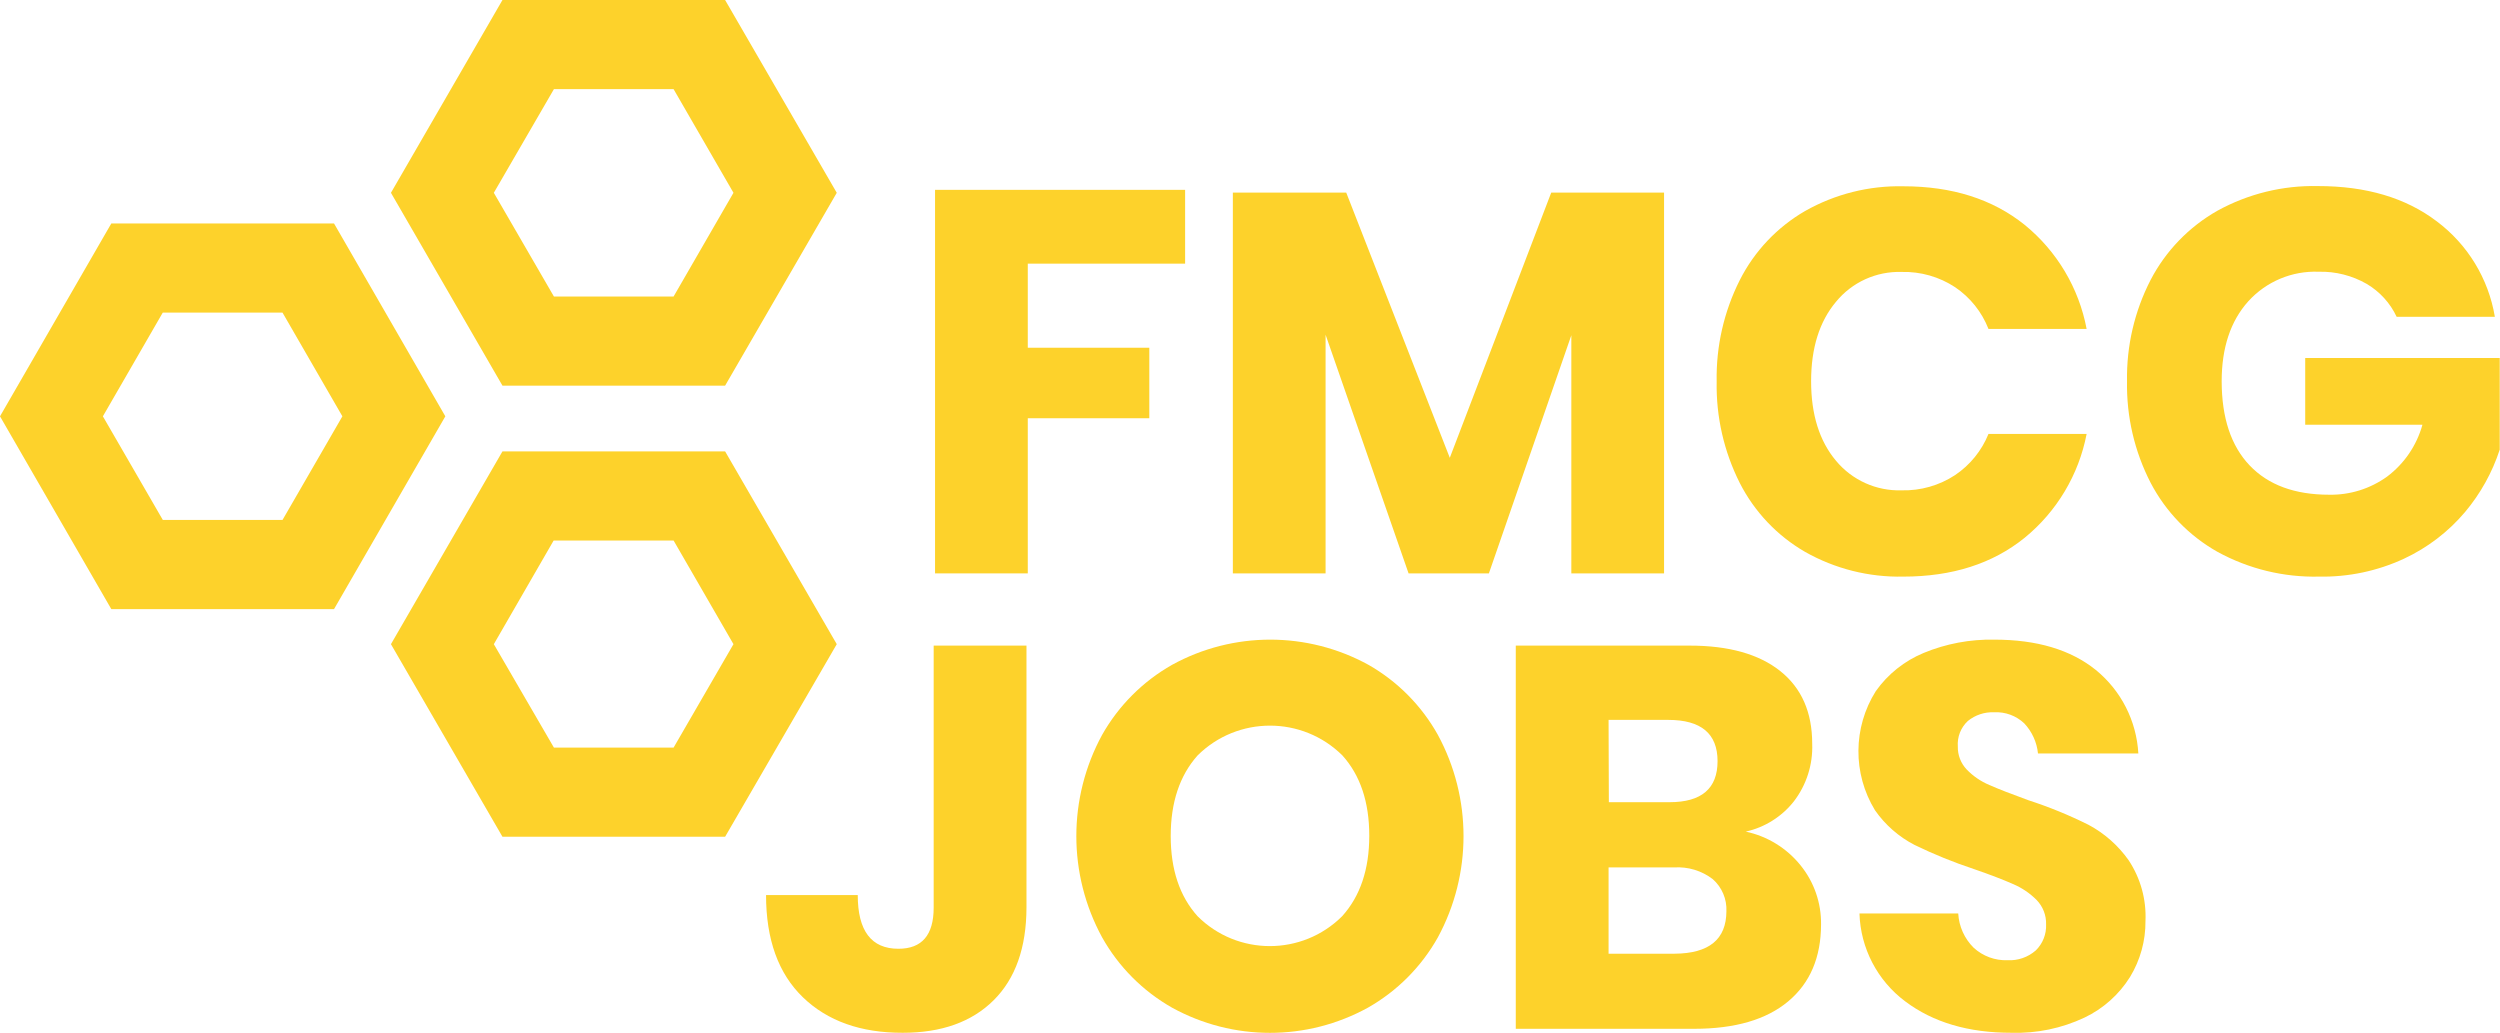
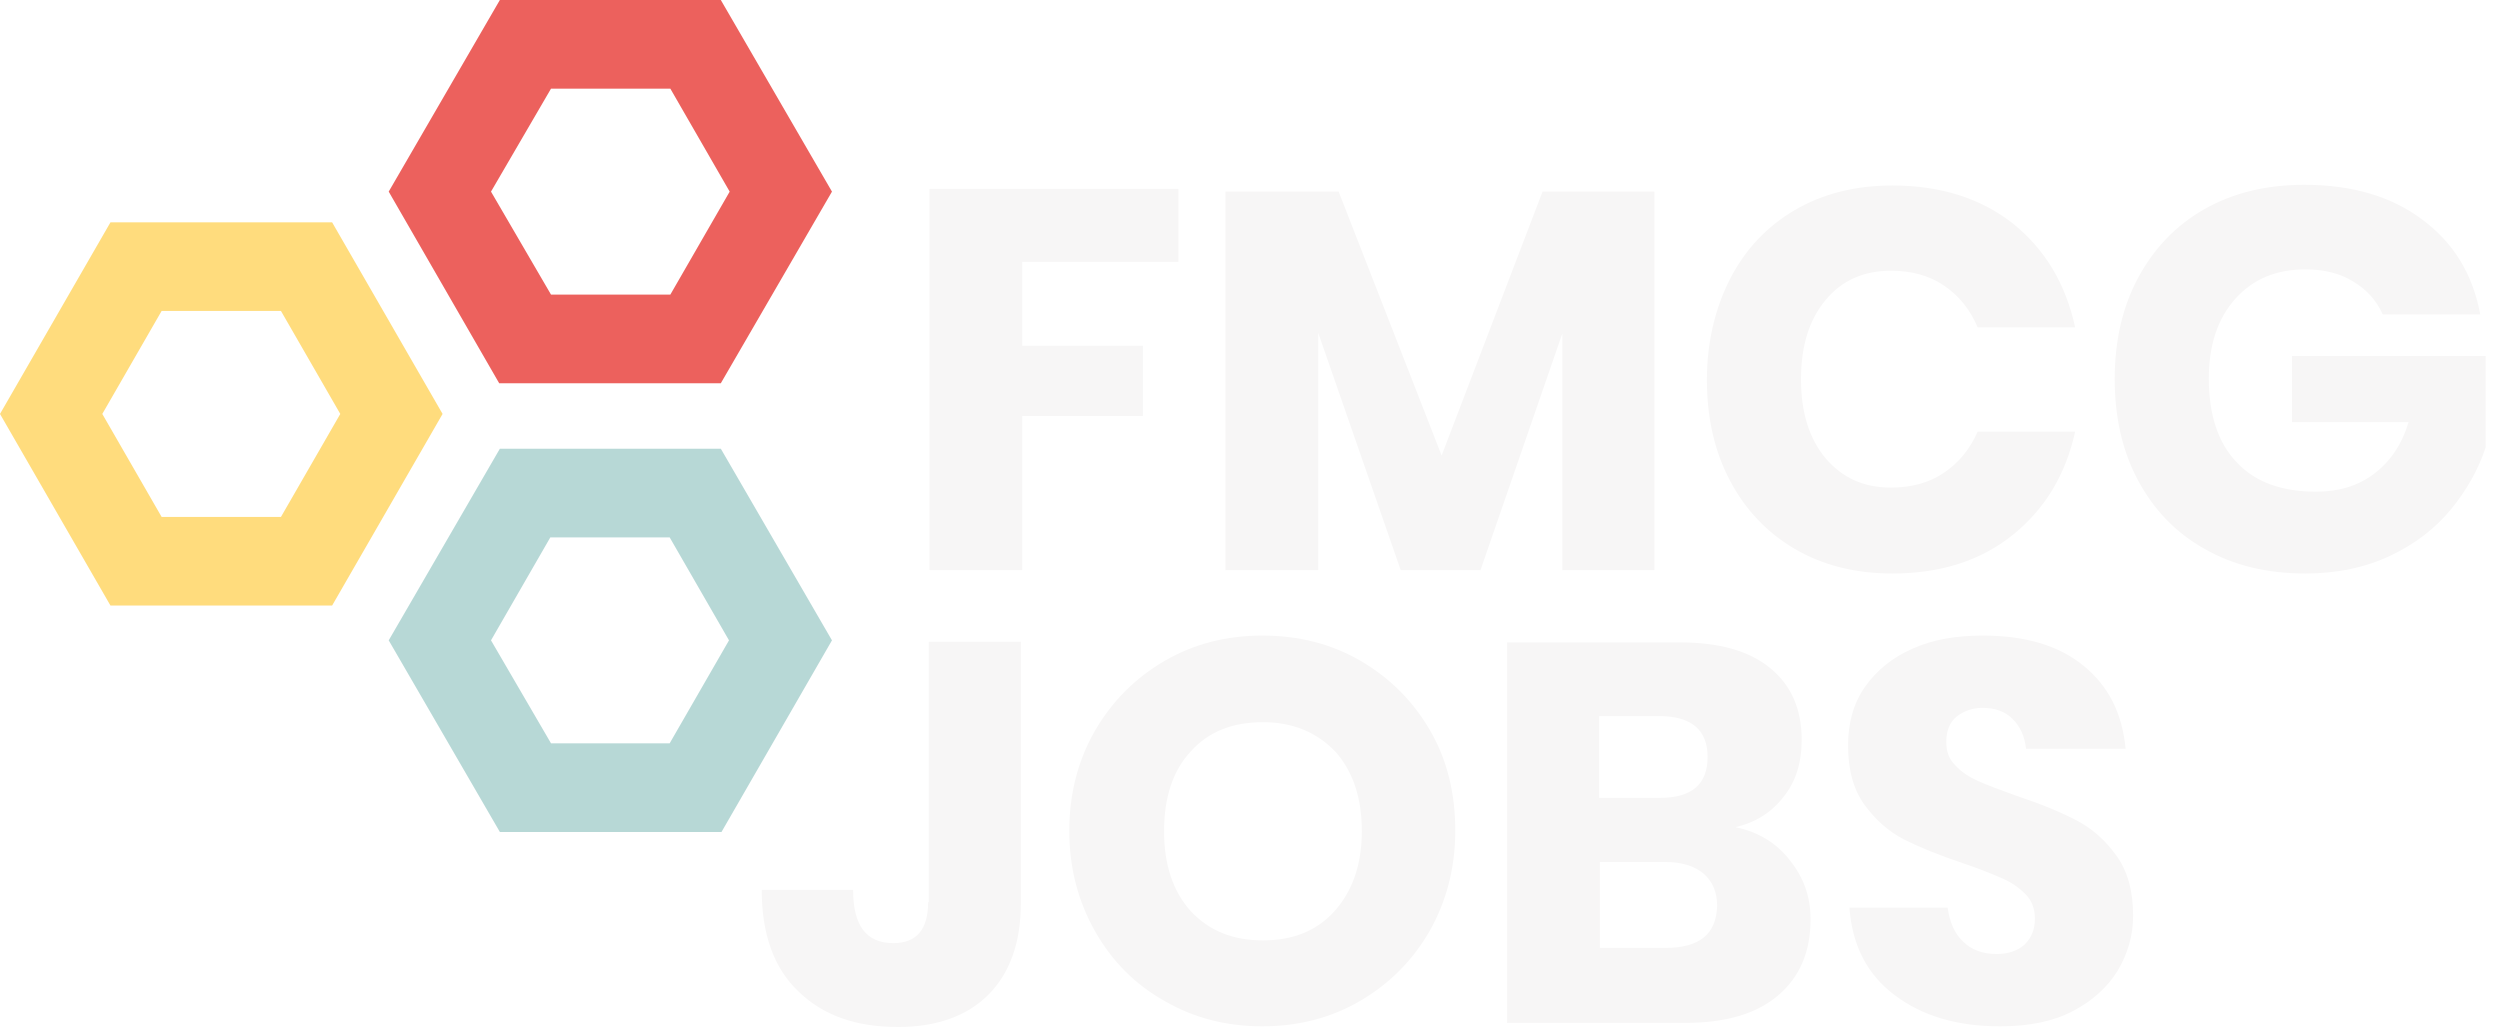
- <svg xmlns="http://www.w3.org/2000/svg" viewBox="0 0 364.5 150.59">
-   <defs>
-     <style>.cls-1{fill:#fdd22b;}</style>
-   </defs>
-   <g id="Layer_2" data-name="Layer 2">
-     <g id="Layer_1-2" data-name="Layer 1">
-       <polygon class="cls-1" points="167.57 50.7 149.85 50.7 149.85 38.44 172.79 38.44 172.79 27.68 136.33 27.68 136.33 83.6 149.85 83.6 149.85 60.98 167.57 60.98 167.57 50.7" />
-       <polygon class="cls-1" points="229.1 83.6 242.62 83.6 242.62 28.08 226.17 28.08 211.38 66.75 196.28 28.08 179.75 28.08 179.75 83.6 193.27 83.6 193.27 48.8 205.37 83.6 217.08 83.6 229.1 48.88 229.1 83.6" />
-       <path class="cls-1" d="M263.19,80.47a27.86,27.86,0,0,0,14.31,3.6q10.68,0,17.68-5.65a25.86,25.86,0,0,0,9.05-15.15H289.92a13.2,13.2,0,0,1-4.87,6,13.54,13.54,0,0,1-7.79,2.22,11.94,11.94,0,0,1-9.57-4.31q-3.63-4.32-3.63-11.59T267.69,44a11.88,11.88,0,0,1,9.57-4.35,13.54,13.54,0,0,1,7.79,2.22,13.11,13.11,0,0,1,4.87,6.09h14.31a25.74,25.74,0,0,0-9.05-15.19q-7-5.61-17.68-5.61a27.86,27.86,0,0,0-14.31,3.6,24.33,24.33,0,0,0-9.53,10.08,31.55,31.55,0,0,0-3.37,14.79,31.55,31.55,0,0,0,3.37,14.79A24.39,24.39,0,0,0,263.19,80.47Z" />
-       <path class="cls-1" d="M336.1,52.2v9.73h17.09a14.2,14.2,0,0,1-5.14,7.55,14,14,0,0,1-8.47,2.65q-7.51,0-11.58-4.27T323.92,55.6q0-7.35,3.88-11.67a13.16,13.16,0,0,1,10.28-4.31,13.36,13.36,0,0,1,7,1.78,11,11,0,0,1,4.35,4.79h14.32a21.89,21.89,0,0,0-8.47-13.92q-6.79-5.15-17.32-5.14a29,29,0,0,0-14.67,3.6,24.74,24.74,0,0,0-9.73,10.08,31.1,31.1,0,0,0-3.44,14.79,31.1,31.1,0,0,0,3.44,14.79,24.7,24.7,0,0,0,9.77,10.08,29.41,29.41,0,0,0,14.79,3.6,28.18,28.18,0,0,0,12.38-2.61,26.11,26.11,0,0,0,8.9-6.8,27.42,27.42,0,0,0,5.06-9.1V52.2Z" />
-       <path class="cls-1" d="M136.13,132.33c0,4-1.71,6-5.14,6q-5.93,0-5.93-7.83H111.69q0,9.72,5.38,14.91t14.55,5.17q8.48,0,13.25-4.74t4.79-13.52V94.13H136.13Z" />
-       <path class="cls-1" d="M199.52,96.93a29.75,29.75,0,0,0-28.63,0,27,27,0,0,0-10.2,10.21,30.87,30.87,0,0,0,0,29.53,26.92,26.92,0,0,0,10.2,10.25,29.6,29.6,0,0,0,28.55,0,26.92,26.92,0,0,0,10.2-10.25,31,31,0,0,0,0-29.53A26.79,26.79,0,0,0,199.52,96.93Zm-3.84,36.66a14.93,14.93,0,0,1-21.07,0q-3.92-4.35-3.92-11.7t3.92-11.75a15,15,0,0,1,21.11,0q3.92,4.35,3.92,11.71T195.68,133.59Z" />
-       <path class="cls-1" d="M254.53,121.25a12.37,12.37,0,0,0,7-4.39,13,13,0,0,0,2.69-8.42q0-6.89-4.66-10.6t-13.21-3.71H221V150h26q8.94,0,13.72-4t4.79-11.23a13.41,13.41,0,0,0-3-8.62A14,14,0,0,0,254.53,121.25Zm-20-16.29h8.7q7.18,0,7.19,6t-7,6h-8.85Zm9.64,34.09h-9.64V126.47h9.56a8.39,8.39,0,0,1,5.62,1.7,5.9,5.9,0,0,1,2,4.71Q251.68,139,244.16,139.05Z" />
-       <path class="cls-1" d="M304.51,120.26a63.57,63.57,0,0,0-8.78-3.59q-3.72-1.35-5.69-2.22a10,10,0,0,1-3.29-2.25,4.72,4.72,0,0,1-1.3-3.36,4.62,4.62,0,0,1,1.46-3.72,5.7,5.7,0,0,1,3.84-1.27,5.94,5.94,0,0,1,4.39,1.62,7.53,7.53,0,0,1,2,4.39h14.63a16.92,16.92,0,0,0-6.2-12.18q-5.5-4.43-14.83-4.42a25.6,25.6,0,0,0-10.25,1.93,16.1,16.1,0,0,0-7,5.58,16.48,16.48,0,0,0-.12,17.36,15.93,15.93,0,0,0,5.77,5.06,70.16,70.16,0,0,0,8.66,3.52c2.43.84,4.32,1.57,5.69,2.18a10.75,10.75,0,0,1,3.45,2.33,4.9,4.9,0,0,1,1.38,3.56,5,5,0,0,1-1.5,3.79,5.77,5.77,0,0,1-4.12,1.43,6.94,6.94,0,0,1-4.94-1.82,7.61,7.61,0,0,1-2.25-5h-14.4A16.63,16.63,0,0,0,277.78,146q6.09,4.59,15.5,4.58a23.32,23.32,0,0,0,10.63-2.21,15.88,15.88,0,0,0,6.65-5.93,15.44,15.44,0,0,0,2.25-8.15,14.84,14.84,0,0,0-2.45-8.86A16.92,16.92,0,0,0,304.51,120.26Z" />
-       <path class="cls-1" d="M48.7,32.58H16.23L0,60.7,16.23,88.81H48.7L64.93,60.7ZM41.19,75.81H23.74L15,60.7l8.73-15.12H41.19L49.92,60.7Z" />
-       <path class="cls-1" d="M105.72,65.81H73.26L57,93.92,73.26,122h32.46L122,93.92ZM98.21,109H80.76L72,93.92l8.72-15.11H98.21l8.73,15.11Z" />
-       <path class="cls-1" d="M105.72,56.23,122,28.11,105.72,0H73.26L57,28.11,73.26,56.23ZM80.76,13H98.21l8.73,15.11L98.21,43.23H80.76L72,28.11Z" />
-     </g>
+ <svg xmlns="http://www.w3.org/2000/svg" version="1.1" id="Layer_1" x="0px" y="0px" viewBox="0 0 366.6 150.6" style="enable-background:new 0 0 366.6 150.6;" xml:space="preserve">
+   <style type="text/css">
+ 	.st0{fill:#F7F6F6;}
+ 	.st1{fill:#FFDC7D;}
+ 	.st2{fill:#B7D8D6;}
+ 	.st3{fill:#EC615D;}
+ </style>
+   <g>
+     <polygon class="st0" points="167.6,50.7 149.9,50.7 149.9,38.4 172.8,38.4 172.8,27.7 136.3,27.7 136.3,83.6 149.9,83.6 149.9,61    167.6,61  " />
+     <polygon class="st0" points="229.1,83.6 242.6,83.6 242.6,28.1 226.2,28.1 211.4,66.8 196.3,28.1 179.7,28.1 179.7,83.6    193.3,83.6 193.3,48.8 205.4,83.6 217.1,83.6 229.1,48.9  " />
+     <path class="st0" d="M263.2,80.5c4.1,2.4,8.9,3.6,14.3,3.6c7.1,0,13-1.9,17.7-5.7c4.7-3.8,7.7-8.8,9.1-15.1h-14.3   c-1.1,2.5-2.7,4.5-4.9,6c-2.2,1.5-4.8,2.2-7.8,2.2c-4,0-7.1-1.4-9.6-4.3c-2.4-2.9-3.6-6.7-3.6-11.6c0-4.9,1.2-8.7,3.6-11.6   c2.4-2.9,5.6-4.3,9.6-4.3c3,0,5.6,0.7,7.8,2.2c2.2,1.5,3.8,3.5,4.9,6.1h14.3c-1.4-6.4-4.4-11.4-9.1-15.2   c-4.7-3.7-10.6-5.6-17.7-5.6c-5.4,0-10.2,1.2-14.3,3.6c-4.1,2.4-7.3,5.8-9.5,10.1c-2.2,4.3-3.4,9.3-3.4,14.8s1.1,10.5,3.4,14.8   C255.9,74.7,259.1,78.1,263.2,80.5z" />
+     <path class="st0" d="M336.1,52.2v9.7h17.1c-1,3.3-2.7,5.8-5.1,7.6c-2.4,1.8-5.2,2.6-8.5,2.6c-5,0-8.9-1.4-11.6-4.3   c-2.7-2.8-4.1-6.9-4.1-12.3c0-4.9,1.3-8.8,3.9-11.7c2.6-2.9,6-4.3,10.3-4.3c2.7,0,5.1,0.6,7,1.8c2,1.2,3.4,2.8,4.3,4.8h14.3   c-1.1-5.9-3.9-10.5-8.5-13.9c-4.5-3.4-10.3-5.1-17.3-5.1c-5.6,0-10.5,1.2-14.7,3.6c-4.2,2.4-7.4,5.8-9.7,10.1   c-2.3,4.3-3.4,9.3-3.4,14.8s1.1,10.5,3.4,14.8c2.3,4.3,5.5,7.7,9.8,10.1c4.2,2.4,9.1,3.6,14.8,3.6c4.6,0,8.8-0.9,12.4-2.6   c3.6-1.7,6.6-4,8.9-6.8c2.3-2.8,4-5.8,5.1-9.1V52.2H336.1z" />
+     <path class="st0" d="M136.1,132.3c0,4-1.7,6-5.1,6c-4,0-5.9-2.6-5.9-7.8h-13.4c0,6.5,1.8,11.5,5.4,14.9c3.6,3.5,8.4,5.2,14.6,5.2   c5.6,0,10.1-1.6,13.2-4.7c3.2-3.2,4.8-7.7,4.8-13.5V94.1h-13.5V132.3z" />
+     <path class="st0" d="M199.5,96.9c-4.3-2.5-9.1-3.7-14.4-3.7c-5.2,0-10,1.2-14.3,3.7c-4.3,2.5-7.7,5.9-10.2,10.2   c-2.5,4.3-3.8,9.3-3.8,14.7c0,5.5,1.3,10.4,3.8,14.8c2.5,4.4,5.9,7.8,10.2,10.2c4.3,2.5,9.1,3.7,14.3,3.7s10-1.2,14.3-3.7   c4.3-2.5,7.7-5.9,10.2-10.2c2.5-4.4,3.8-9.3,3.8-14.8c0-5.5-1.2-10.4-3.7-14.7C207.2,102.8,203.8,99.4,199.5,96.9z M195.7,133.6   c-2.6,2.9-6.1,4.3-10.5,4.3c-4.4,0-7.9-1.4-10.6-4.3c-2.6-2.9-3.9-6.8-3.9-11.7c0-5,1.3-8.9,3.9-11.7c2.6-2.9,6.1-4.3,10.6-4.3   c4.4,0,7.9,1.5,10.6,4.3c2.6,2.9,3.9,6.8,3.9,11.7S198.3,130.7,195.7,133.6z" />
+     <path class="st0" d="M254.5,121.3c2.9-0.7,5.2-2.1,7-4.4c1.8-2.2,2.7-5,2.7-8.4c0-4.6-1.6-8.1-4.7-10.6c-3.1-2.5-7.5-3.7-13.2-3.7   H221V150h26c6,0,10.5-1.3,13.7-4c3.2-2.7,4.8-6.4,4.8-11.2c0-3.3-1-6.1-3-8.6C260.6,123.7,257.9,122,254.5,121.3z M234.5,105h8.7   c4.8,0,7.2,2,7.2,6c0,4-2.3,6-7,6h-8.9V105z M244.2,139h-9.6v-12.6h9.6c2.4,0,4.3,0.6,5.6,1.7c1.3,1.1,2,2.7,2,4.7   C251.7,137,249.2,139,244.2,139z" />
+     <path class="st0" d="M304.5,120.3c-2.3-1.2-5.2-2.4-8.8-3.6c-2.5-0.9-4.4-1.6-5.7-2.2c-1.3-0.6-2.4-1.3-3.3-2.3   c-0.9-0.9-1.3-2-1.3-3.4c0-1.6,0.5-2.9,1.5-3.7c1-0.8,2.3-1.3,3.8-1.3c1.8,0,3.3,0.5,4.4,1.6c1.1,1.1,1.8,2.5,2,4.4h14.6   c-0.5-5.2-2.5-9.2-6.2-12.2c-3.7-3-8.6-4.4-14.8-4.4c-3.9,0-7.3,0.6-10.2,1.9c-3,1.3-5.3,3.2-7,5.6c-1.7,2.4-2.5,5.3-2.5,8.6   c0,3.6,0.8,6.5,2.4,8.7c1.6,2.2,3.5,3.9,5.8,5.1c2.2,1.1,5.1,2.3,8.7,3.5c2.4,0.8,4.3,1.6,5.7,2.2c1.4,0.6,2.5,1.4,3.4,2.3   c0.9,0.9,1.4,2.1,1.4,3.6c0,1.6-0.5,2.8-1.5,3.8c-1,0.9-2.4,1.4-4.1,1.4c-2,0-3.7-0.6-4.9-1.8c-1.3-1.2-2-2.9-2.3-5h-14.4   c0.4,5.5,2.6,9.8,6.6,12.8c4.1,3.1,9.2,4.6,15.5,4.6c4.2,0,7.7-0.7,10.6-2.2c2.9-1.5,5.1-3.5,6.6-5.9c1.5-2.5,2.3-5.2,2.3-8.1   c0-3.6-0.8-6.6-2.5-8.9C308.7,123.2,306.8,121.5,304.5,120.3z" />
+     <path class="st1" d="M48.7,32.6H16.2L0,60.7l16.2,28.1h32.5l16.2-28.1L48.7,32.6z M41.2,75.8H23.7L15,60.7l8.7-15.1h17.5l8.7,15.1   L41.2,75.8z" />
+     <path class="st2" d="M105.7,65.8H73.3L57,93.9L73.3,122h32.5L122,93.9L105.7,65.8z M98.2,109H80.8L72,93.9l8.7-15.1h17.5l8.7,15.1   L98.2,109z" />
+     <path class="st3" d="M105.7,56.2L122,28.1L105.7,0H73.3L57,28.1l16.2,28.1H105.7z M80.8,13h17.5l8.7,15.1l-8.7,15.1H80.8L72,28.1   L80.8,13z" />
  </g>
</svg>
